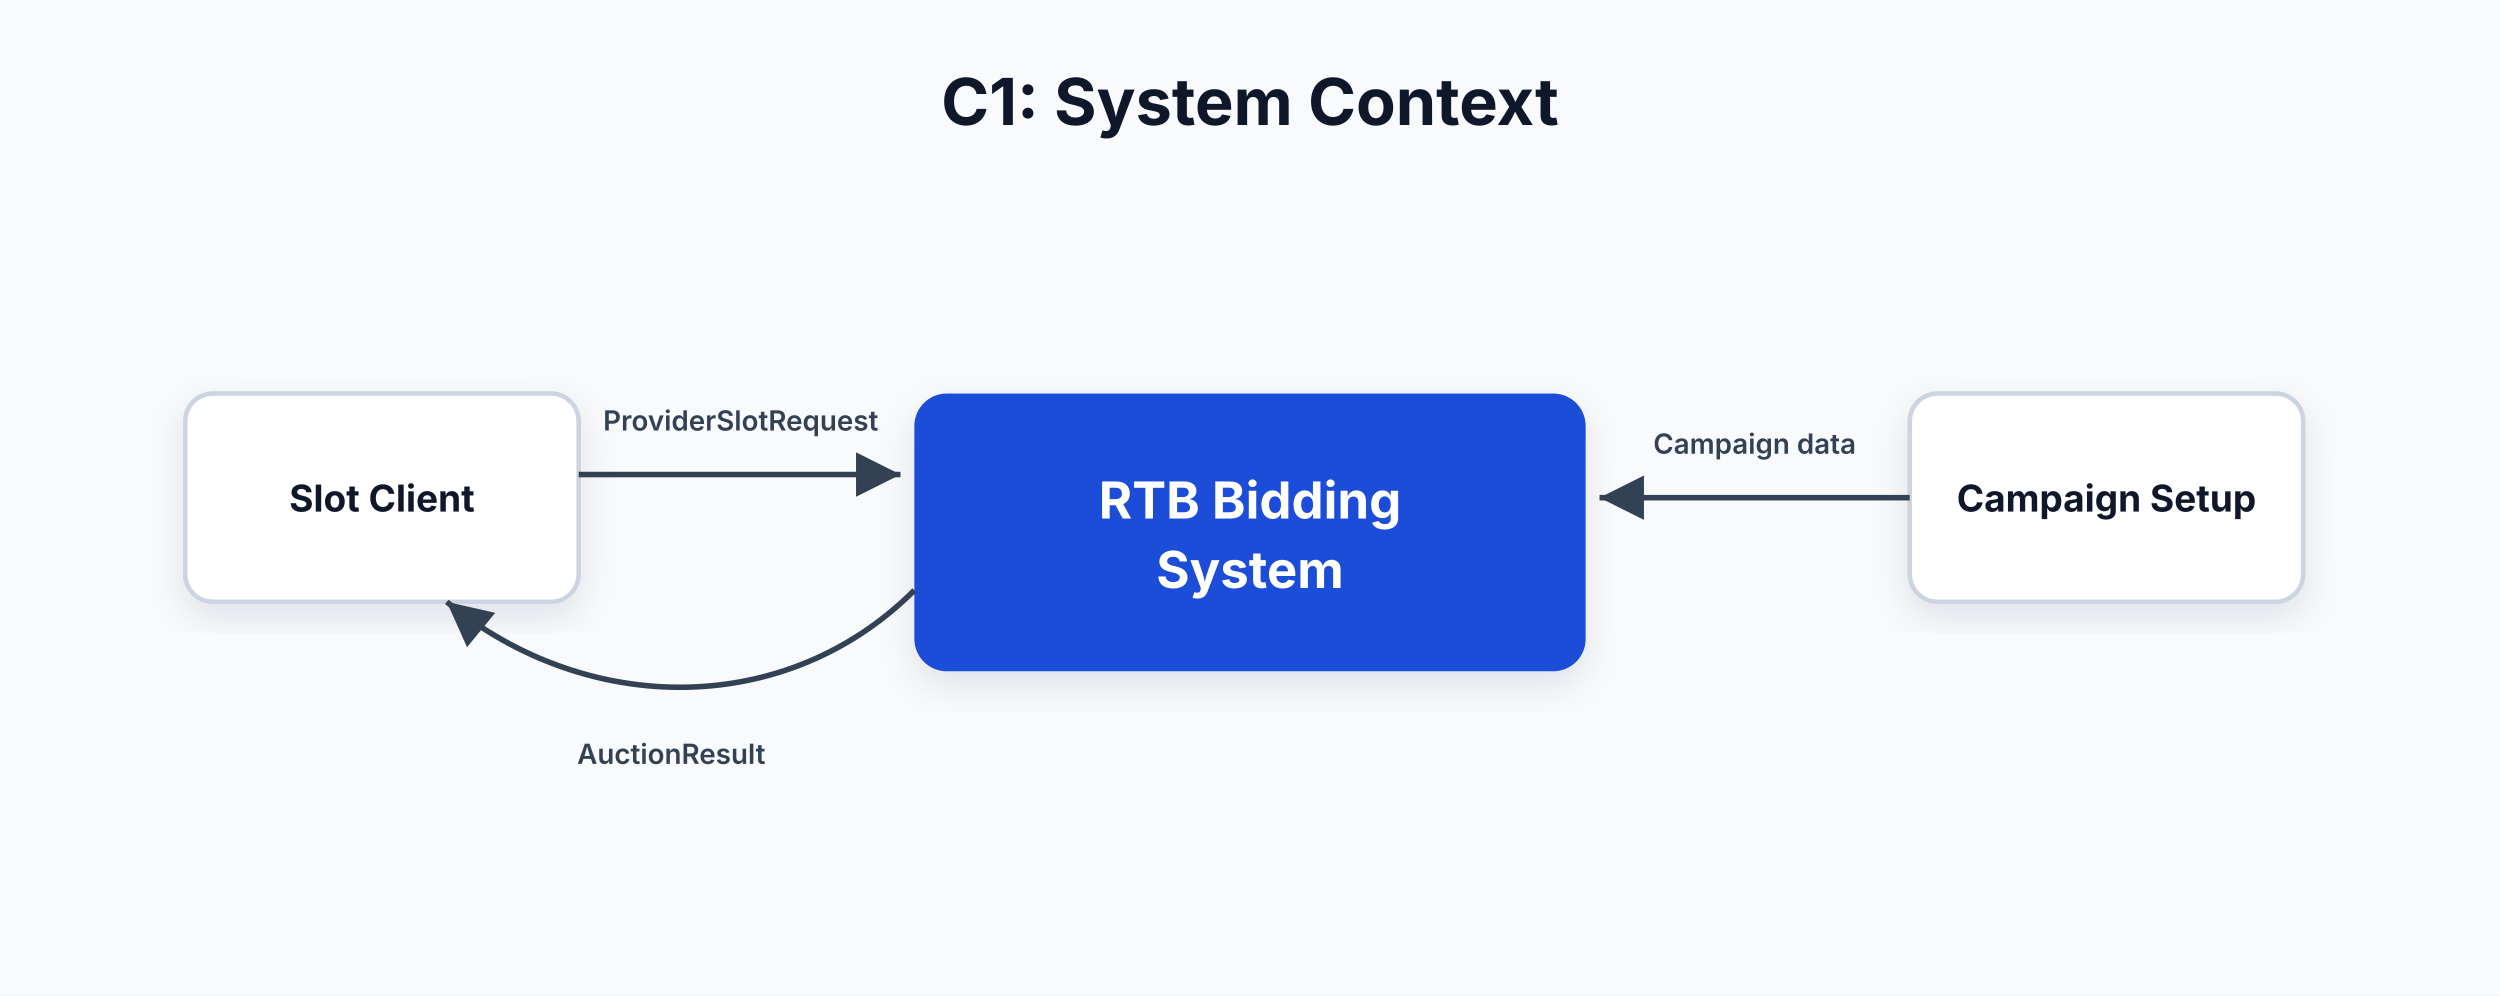
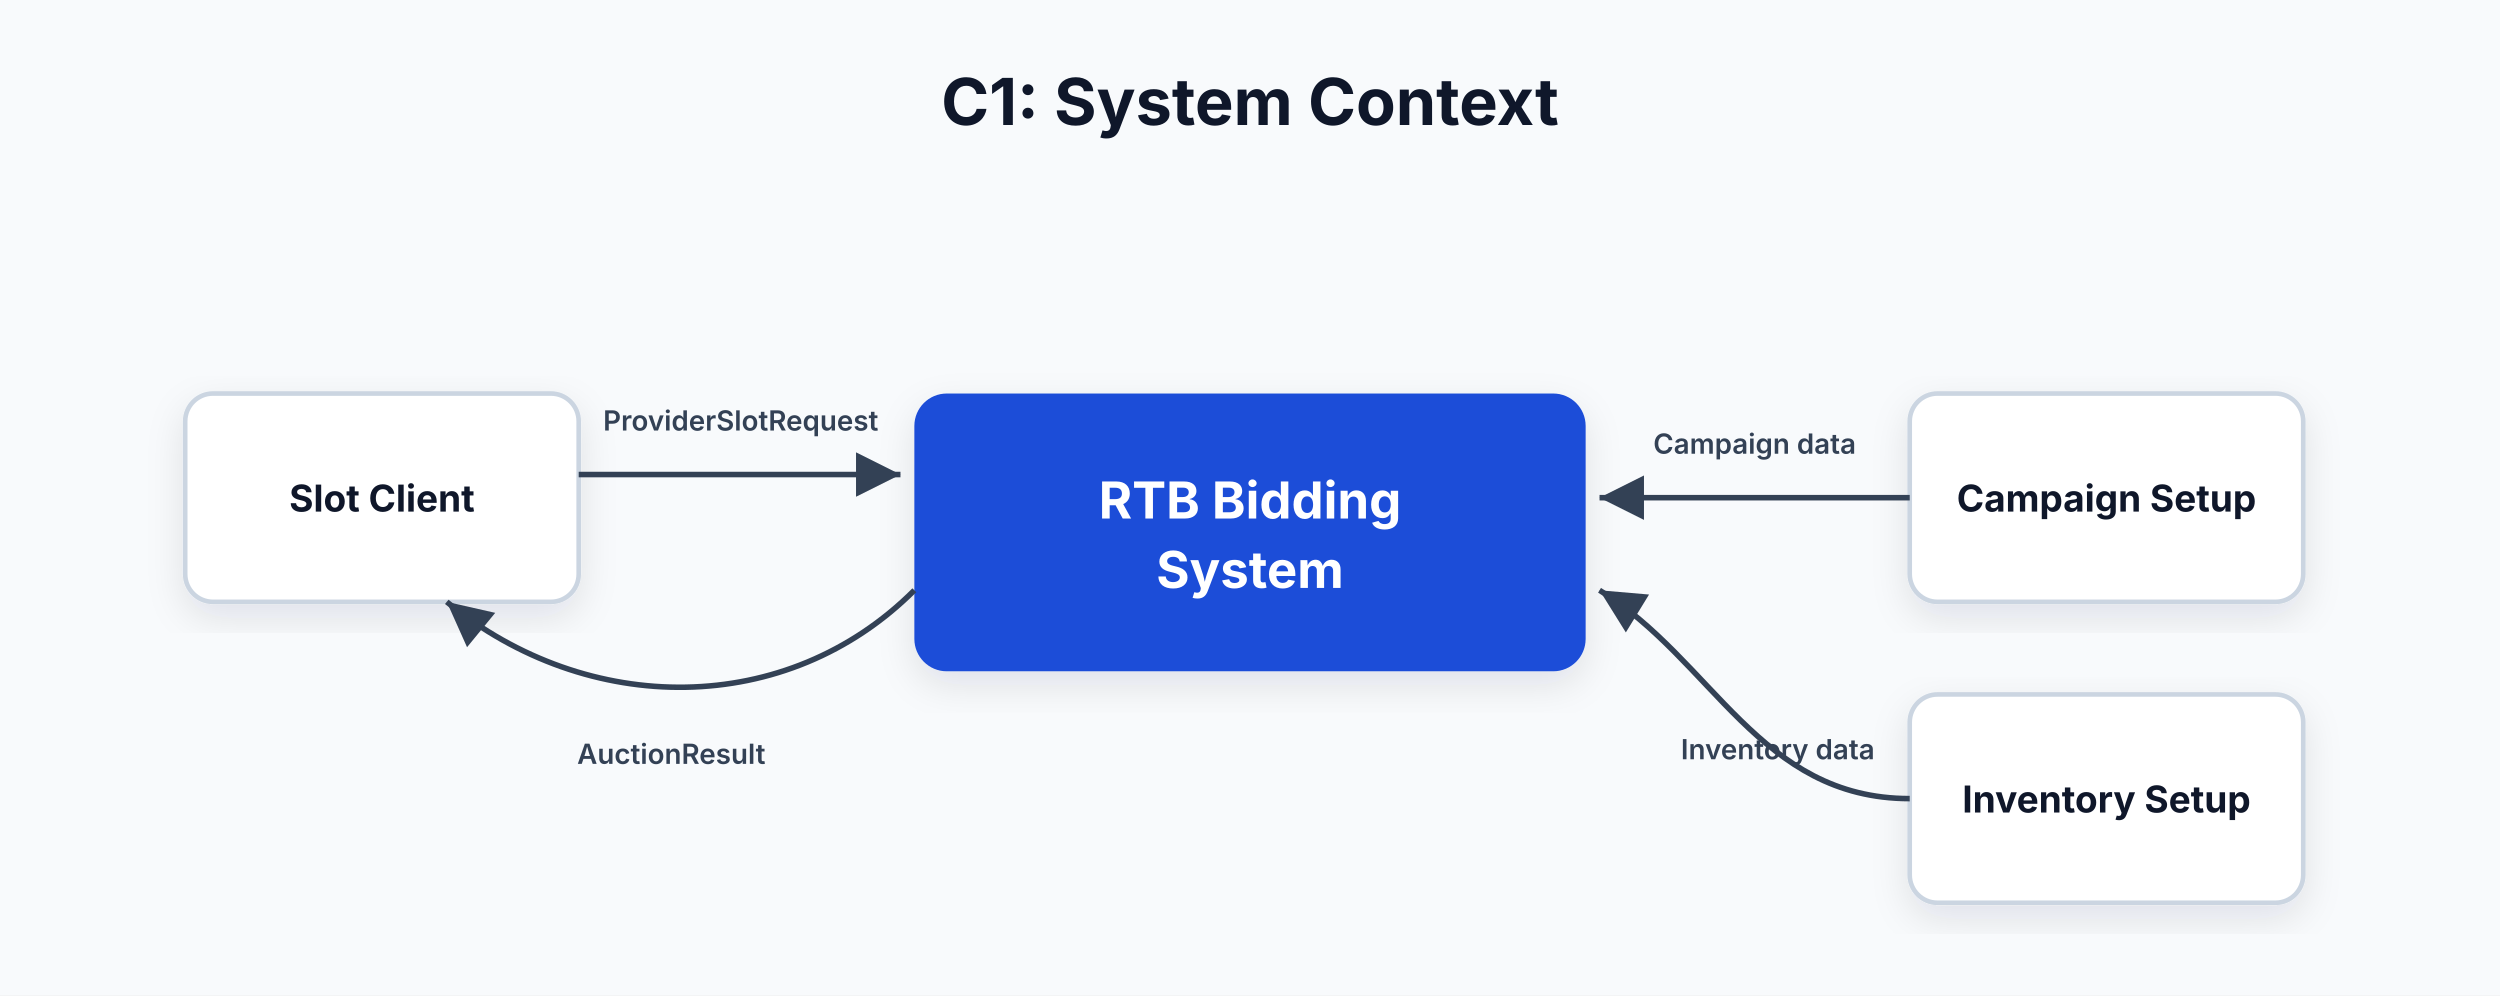
<svg xmlns="http://www.w3.org/2000/svg" width="1080" height="430" viewBox="0 0 1080 430" role="img" aria-labelledby="title desc">
  <defs>
    <marker id="arrow" markerWidth="12" markerHeight="12" refX="10" refY="6" orient="auto" markerUnits="strokeWidth">
      <path d="M2,2 L10,6 L2,10 Z" fill="#334155" />
    </marker>
    <filter id="shadow" x="-15%" y="-15%" width="130%" height="130%">
      <feDropShadow dx="0" dy="6" stdDeviation="8" flood-color="#0f172a" flood-opacity="0.10" />
    </filter>
  </defs>
  <rect width="1080" height="430" fill="#f8fafc" />
  <text x="540" y="54" text-anchor="middle" font-family="Inter, Arial, sans-serif" font-size="28" font-weight="700" fill="#0f172a">C1: System Context</text>
  <rect x="395" y="170" width="290" height="120" rx="14" fill="#1d4ed8" filter="url(#shadow)" />
  <text x="540" y="224" text-anchor="middle" font-family="Inter, Arial, sans-serif" font-size="22" font-weight="700" fill="#ffffff">RTB Bidding</text>
  <text x="540" y="254" text-anchor="middle" font-family="Inter, Arial, sans-serif" font-size="22" font-weight="700" fill="#ffffff">System</text>
  <rect x="80" y="170" width="170" height="90" rx="12" fill="#ffffff" stroke="#cbd5e1" stroke-width="2" filter="url(#shadow)" />
  <text x="165" y="221" text-anchor="middle" font-family="Inter, Arial, sans-serif" font-size="16" font-weight="700" fill="#0f172a">Slot Client</text>
  <rect x="825" y="170" width="170" height="90" rx="12" fill="#ffffff" stroke="#cbd5e1" stroke-width="2" filter="url(#shadow)" />
  <text x="910" y="221" text-anchor="middle" font-family="Inter, Arial, sans-serif" font-size="16" font-weight="700" fill="#0f172a">Campaign Setup</text>
+   <rect x="825" y="300" width="170" height="90" rx="12" fill="#ffffff" stroke="#cbd5e1" stroke-width="2" filter="url(#shadow)" />
+   <text x="910" y="351" text-anchor="middle" font-family="Inter, Arial, sans-serif" font-size="16" font-weight="700" fill="#0f172a">Inventory Setup</text>
  <path d="M250 205 L389 205" fill="none" stroke="#334155" stroke-width="2.4" marker-end="url(#arrow)" />
  <text x="320" y="186" text-anchor="middle" font-family="Inter, Arial, sans-serif" font-size="12" font-weight="600" fill="#334155">ProviderSlotRequest</text>
  <path d="M395 255 C340 310 254 310 193 260" fill="none" stroke="#334155" stroke-width="2.4" marker-end="url(#arrow)" />
  <text x="290" y="330" text-anchor="middle" font-family="Inter, Arial, sans-serif" font-size="12" font-weight="600" fill="#334155">AuctionResult</text>
  <path d="M825 215 L691 215" fill="none" stroke="#334155" stroke-width="2.4" marker-end="url(#arrow)" />
  <text x="758" y="196" text-anchor="middle" font-family="Inter, Arial, sans-serif" font-size="12" font-weight="600" fill="#334155">Campaign data</text>
+   <path d="M825 345 C760 345 740 285 691 255" fill="none" stroke="#334155" stroke-width="2.4" marker-end="url(#arrow)" />
+   <text x="768" y="328" text-anchor="middle" font-family="Inter, Arial, sans-serif" font-size="12" font-weight="600" fill="#334155">Inventory data</text>
</svg>
